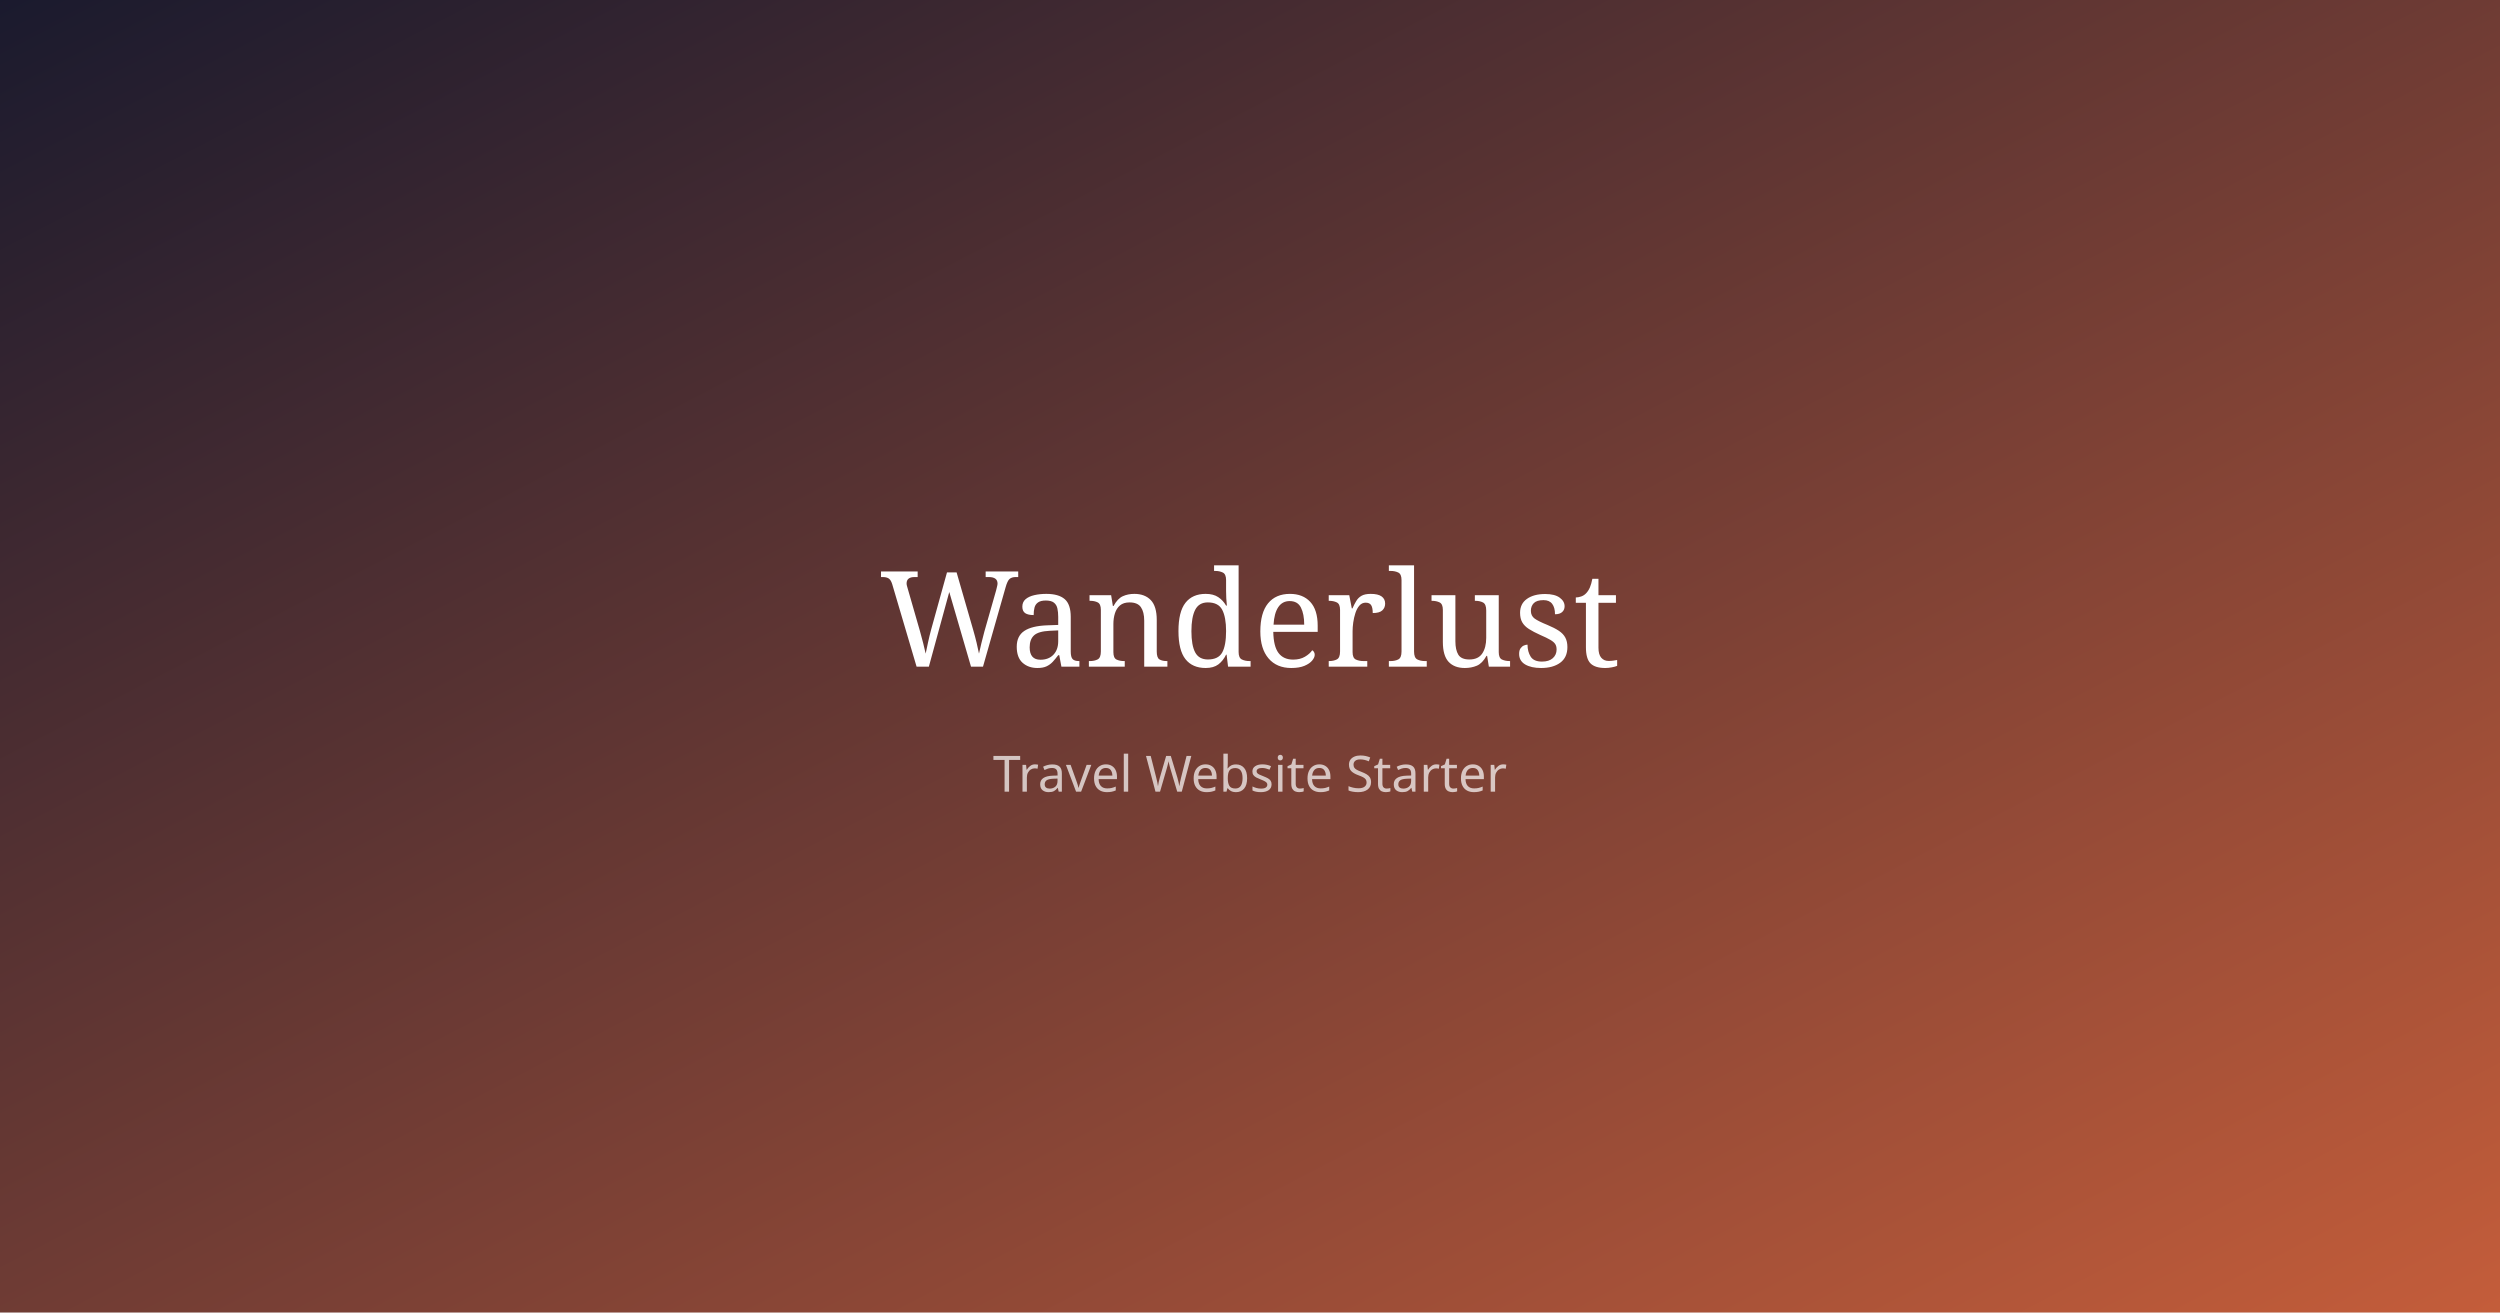
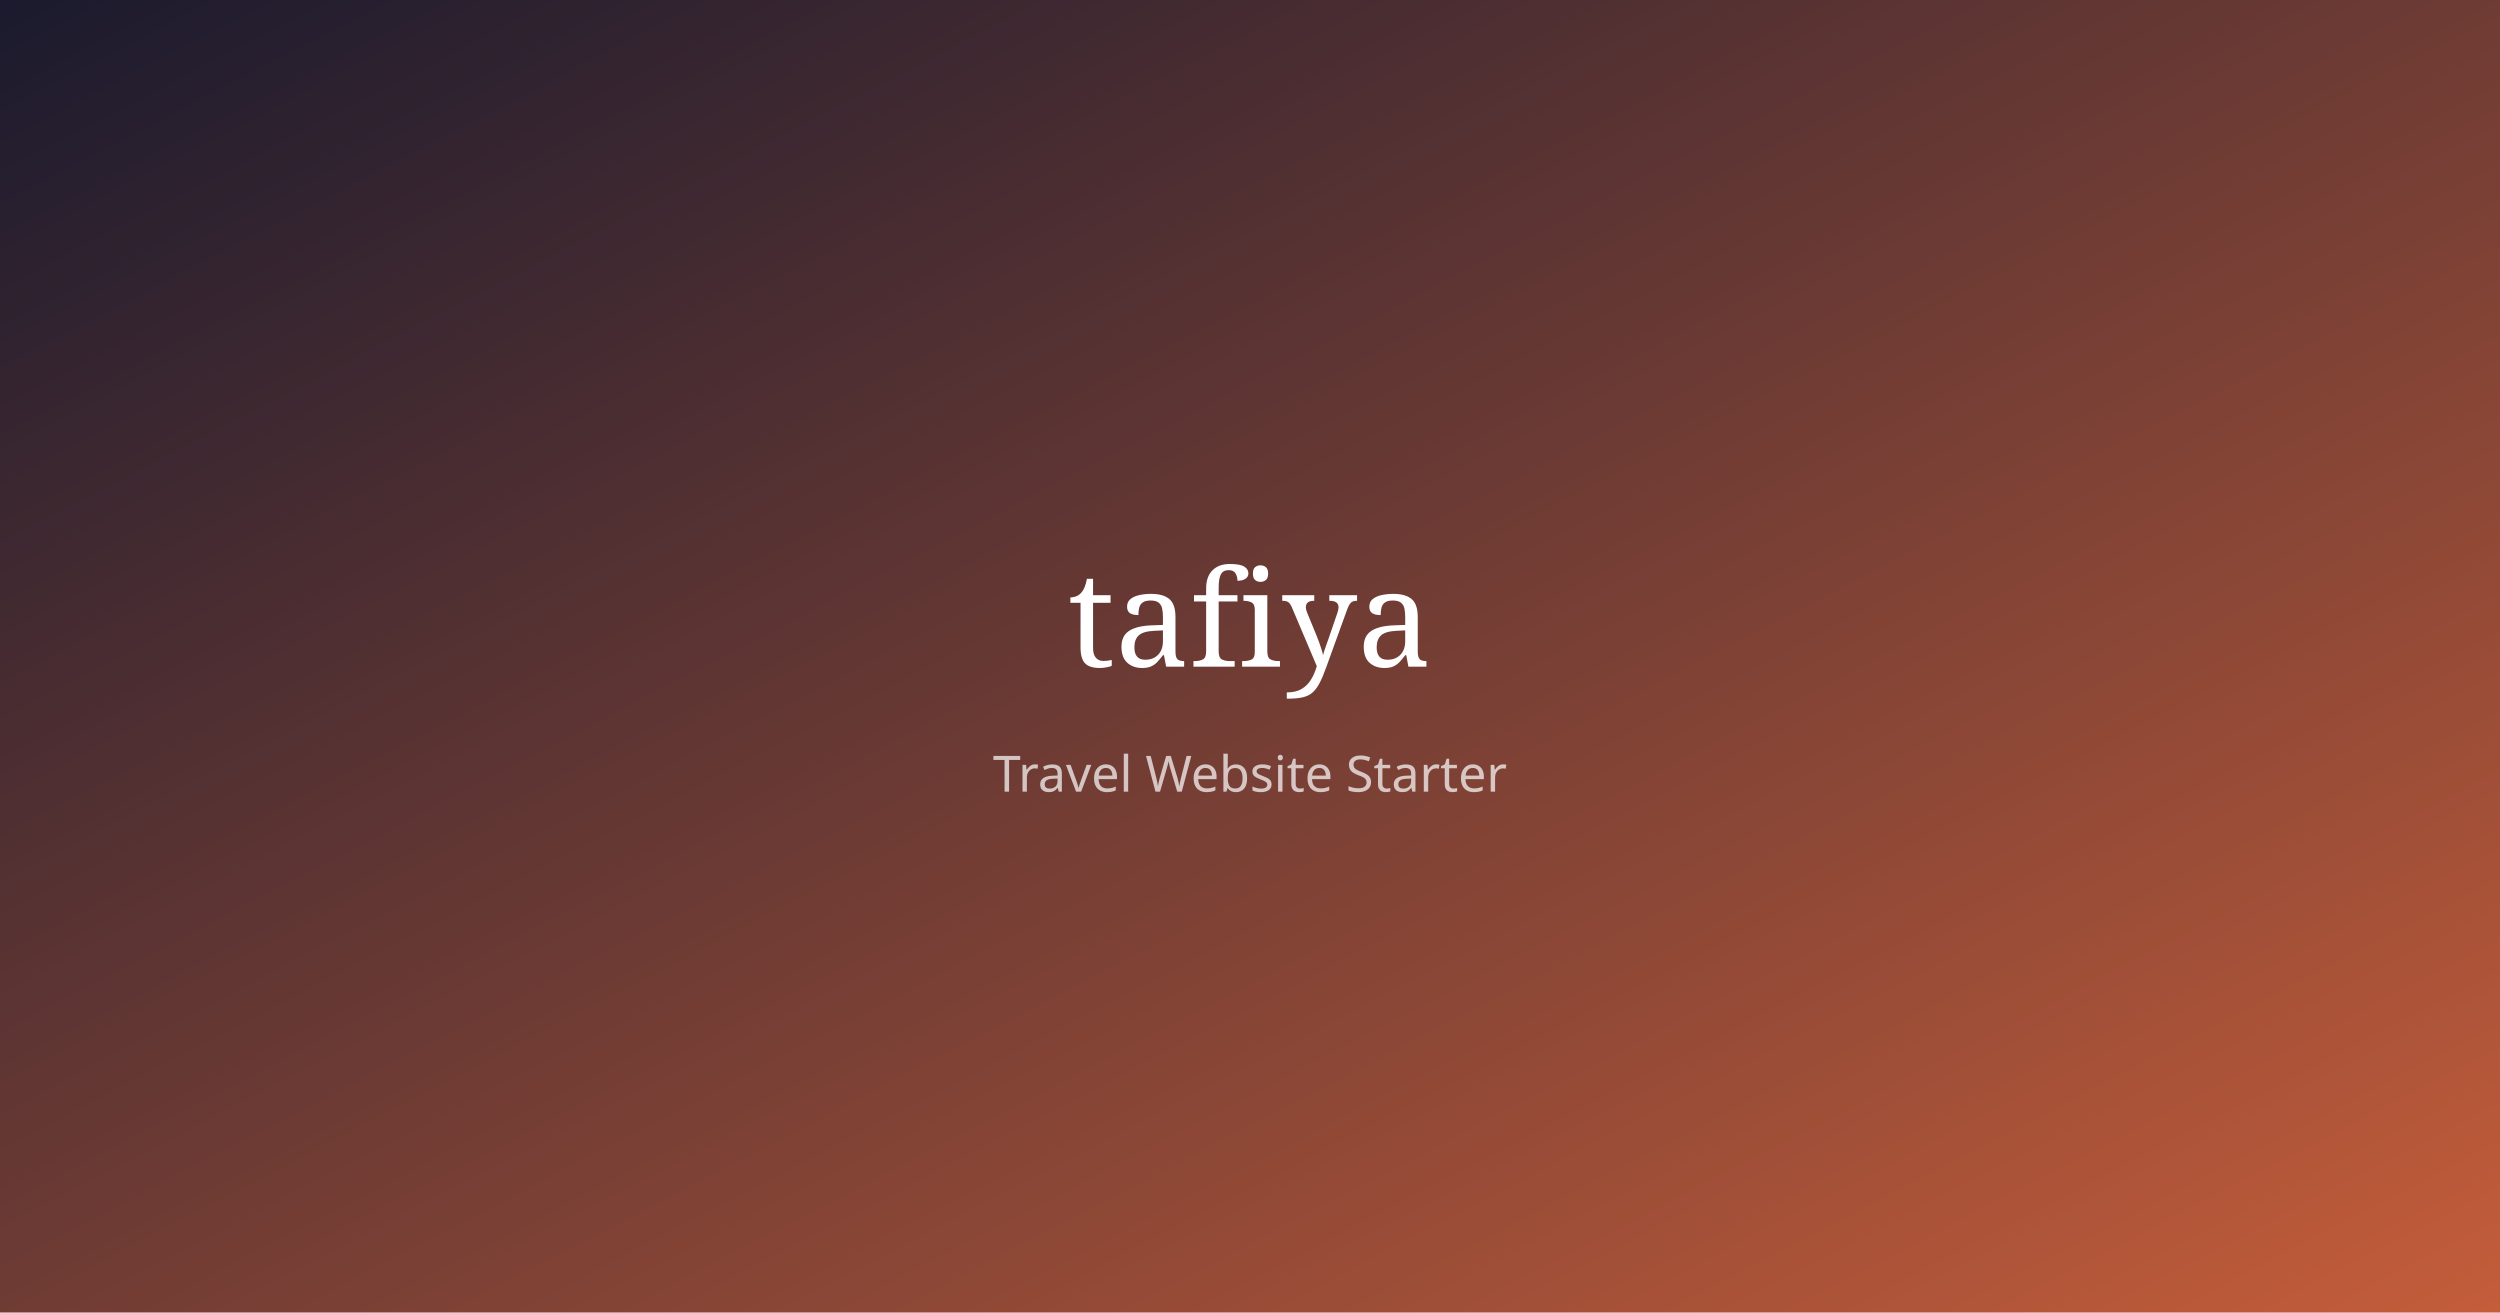
<svg xmlns="http://www.w3.org/2000/svg" viewBox="0 0 1200 630">
  <defs>
    <linearGradient id="g" x1="0" y1="0" x2="1" y2="1">
      <stop offset="0%" stop-color="#1a1a2e" />
      <stop offset="100%" stop-color="#c45d3a" />
    </linearGradient>
  </defs>
  <rect width="1200" height="630" fill="url(#g)" />
-   <text x="600" y="320" text-anchor="middle" fill="#fff" font-family="Georgia,serif" font-size="64">Wanderlust</text>
+   <text x="600" y="320" text-anchor="middle" fill="#fff" font-family="Georgia,serif" font-size="64">tafiya</text>
  <text x="600" y="380" text-anchor="middle" fill="rgba(255,255,255,0.7)" font-family="system-ui,sans-serif" font-size="24">Travel Website Starter</text>
</svg>
